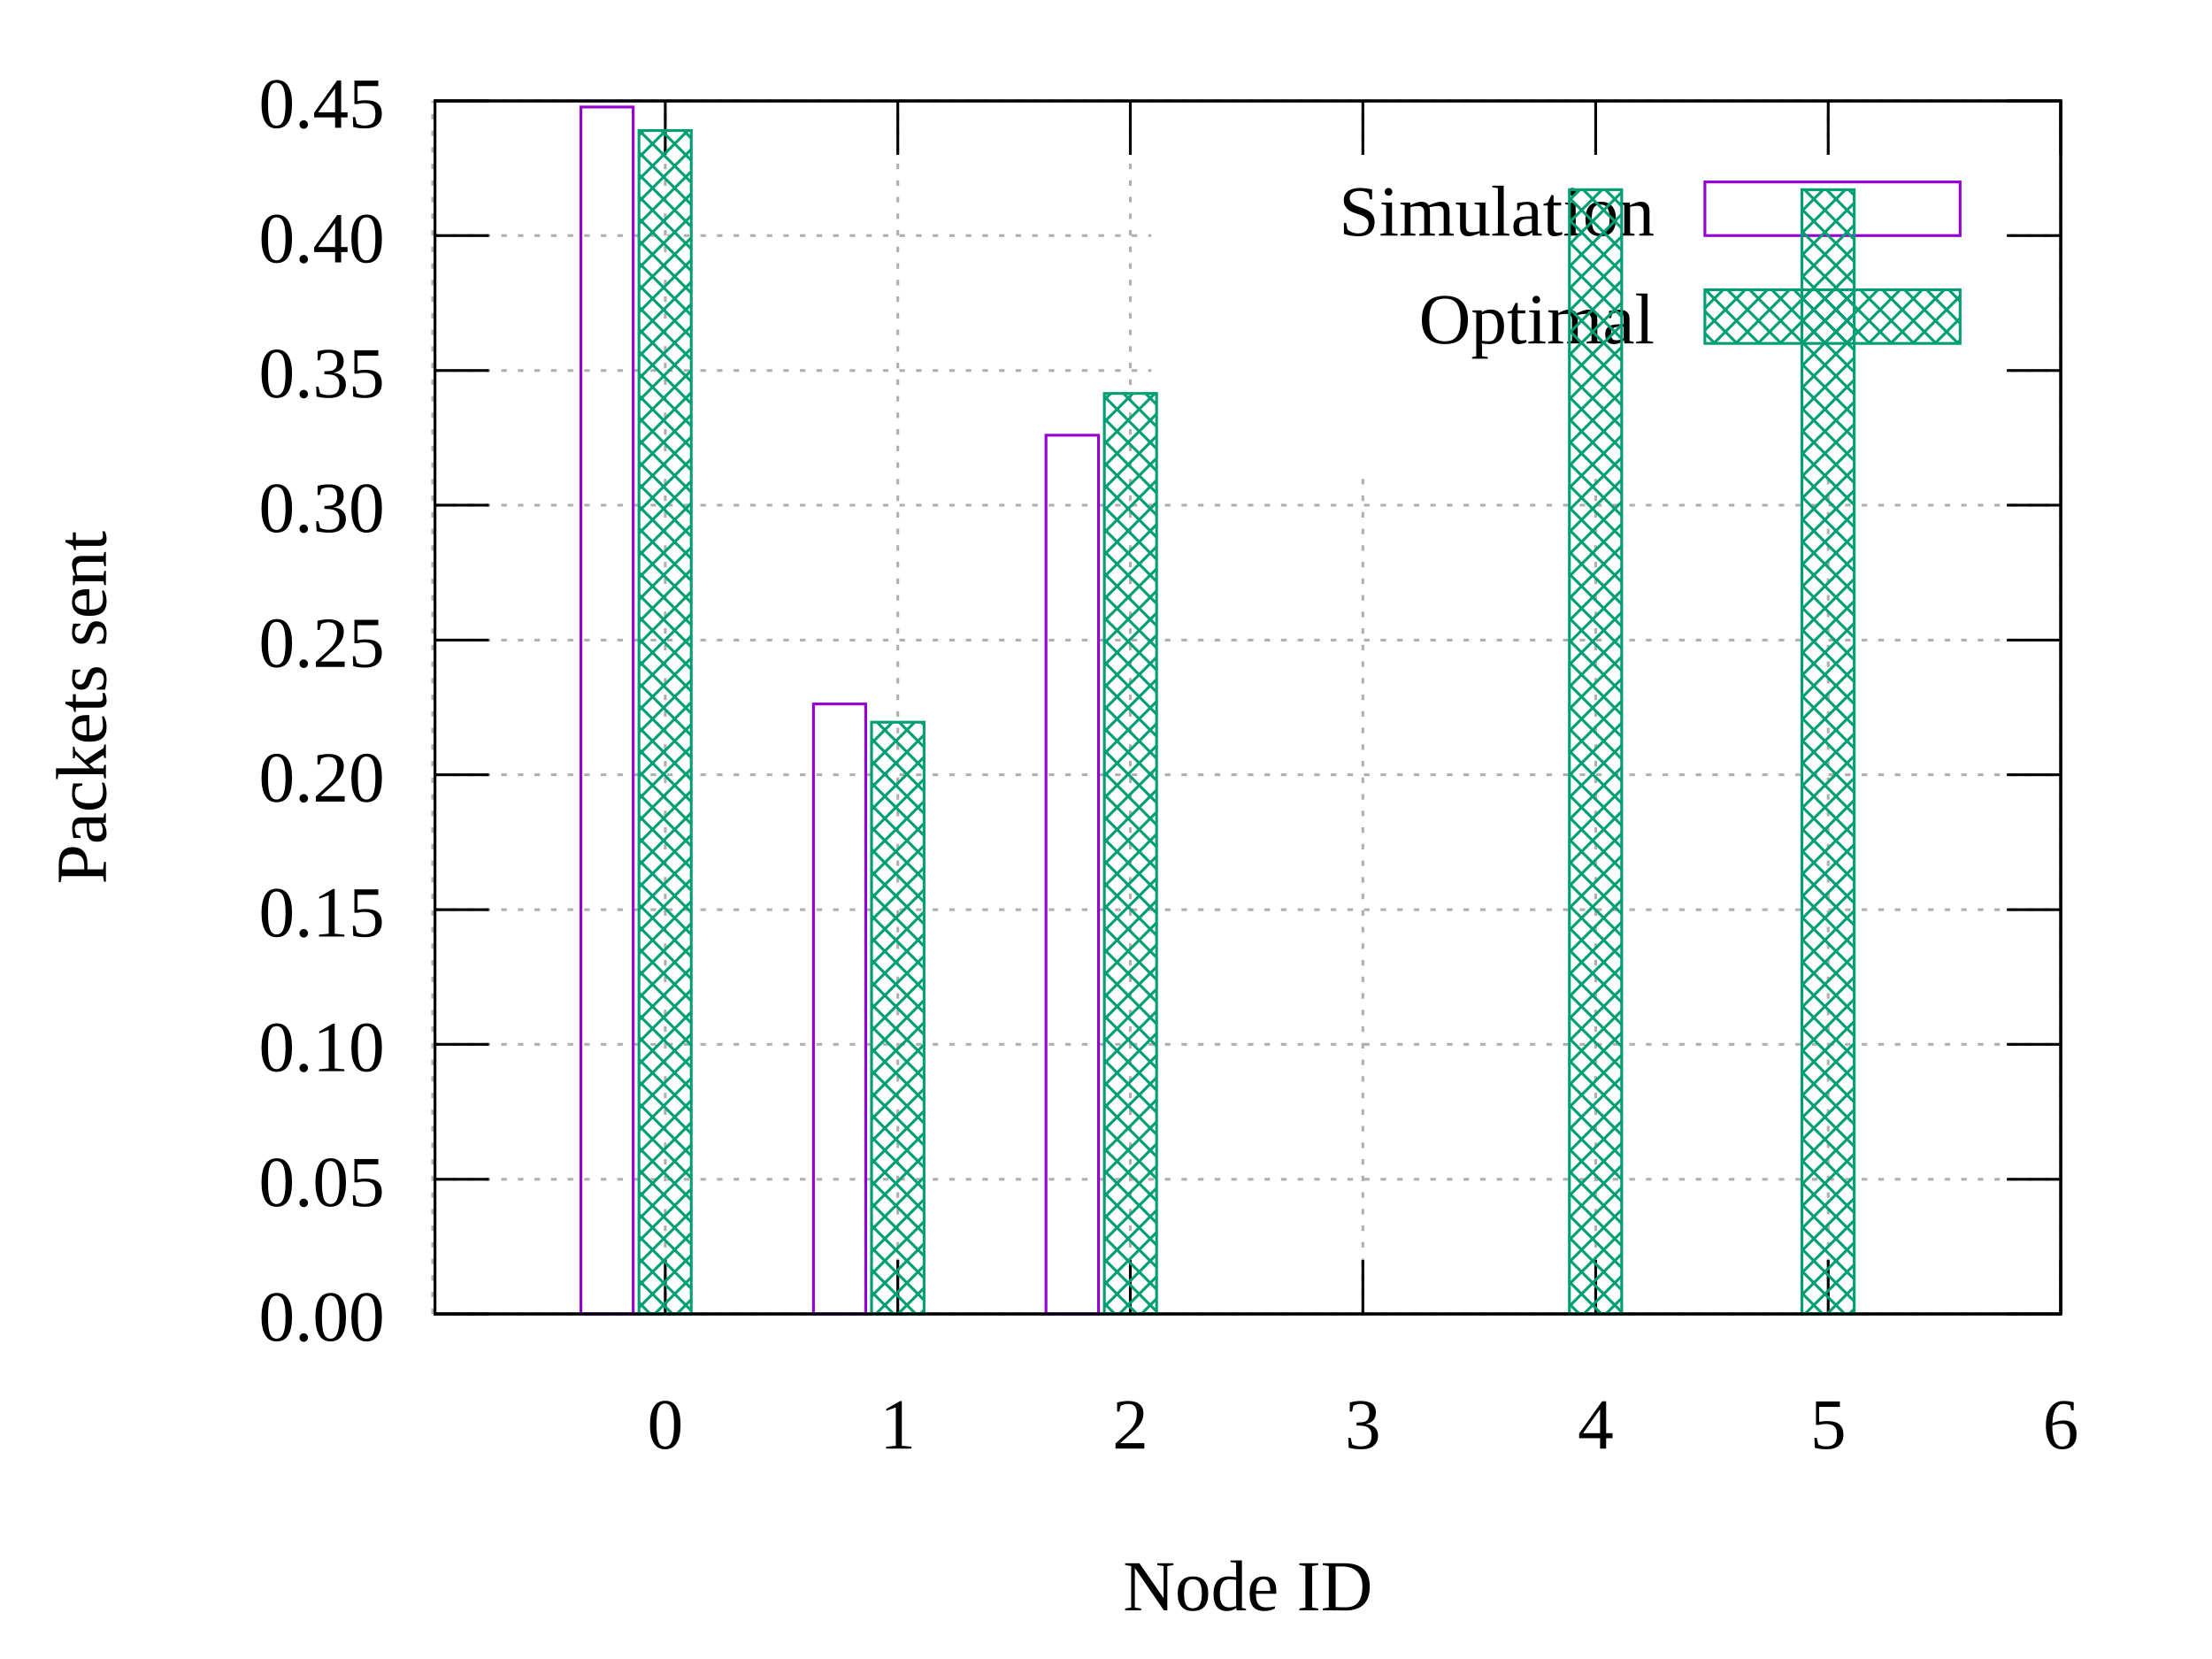
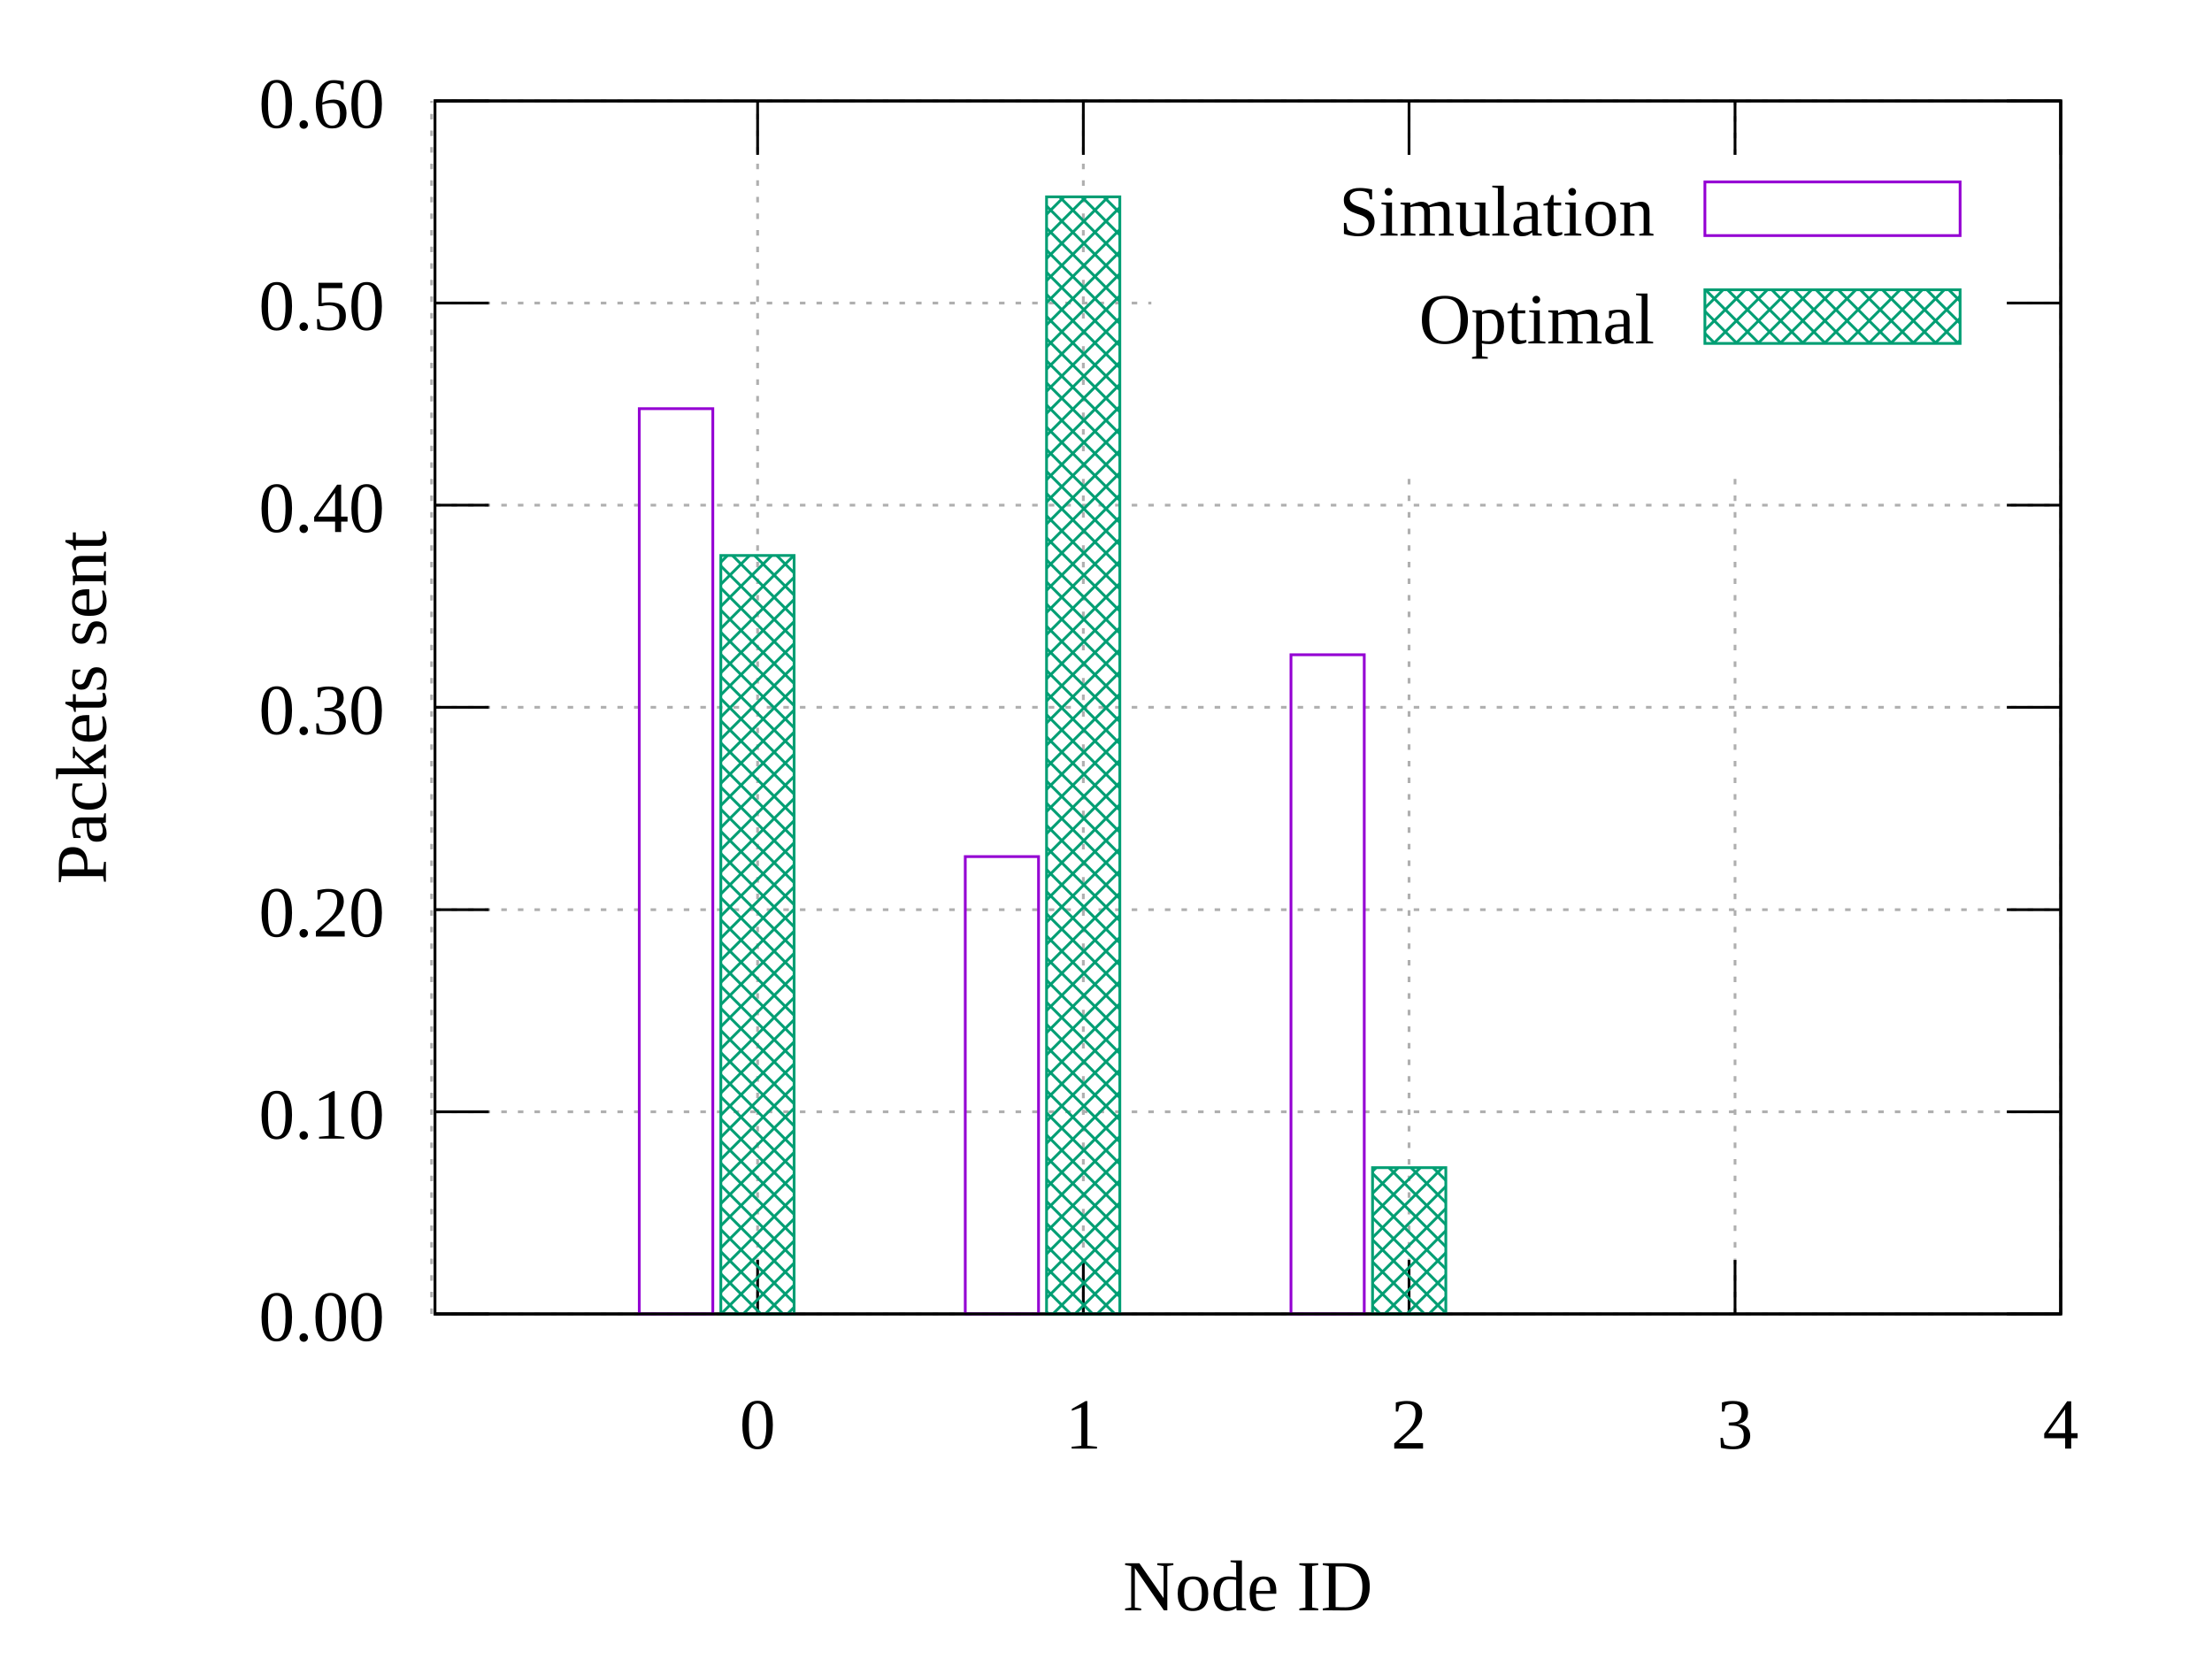
<svg xmlns="http://www.w3.org/2000/svg" xmlns:xlink="http://www.w3.org/1999/xlink" width="800" height="600" viewBox="0 0 800 600">
  <g id="gnuplot_canvas">
    <rect x="0" y="0" width="800" height="600" fill="none" />
    <defs>
      <circle id="gpDot" r="0.5" stroke-width="0.5" />
      <path id="gpPt0" stroke-width="0.103" stroke="currentColor" d="M-1,0 h2 M0,-1 v2" />
      <path id="gpPt1" stroke-width="0.103" stroke="currentColor" d="M-1,-1 L1,1 M1,-1 L-1,1" />
      <path id="gpPt2" stroke-width="0.103" stroke="currentColor" d="M-1,0 L1,0 M0,-1 L0,1 M-1,-1 L1,1 M-1,1 L1,-1" />
      <rect id="gpPt3" stroke-width="0.103" stroke="currentColor" x="-1" y="-1" width="2" height="2" />
      <rect id="gpPt4" stroke-width="0.103" stroke="currentColor" fill="currentColor" x="-1" y="-1" width="2" height="2" />
      <circle id="gpPt5" stroke-width="0.103" stroke="currentColor" cx="0" cy="0" r="1" />
      <use xlink:href="#gpPt5" id="gpPt6" fill="currentColor" stroke="none" />
      <path id="gpPt7" stroke-width="0.103" stroke="currentColor" d="M0,-1.33 L-1.33,0.67 L1.33,0.67 z" />
      <use xlink:href="#gpPt7" id="gpPt8" fill="currentColor" stroke="none" />
      <use xlink:href="#gpPt7" id="gpPt9" stroke="currentColor" transform="rotate(180)" />
      <use xlink:href="#gpPt9" id="gpPt10" fill="currentColor" stroke="none" />
      <use xlink:href="#gpPt3" id="gpPt11" stroke="currentColor" transform="rotate(45)" />
      <use xlink:href="#gpPt11" id="gpPt12" fill="currentColor" stroke="none" />
      <path id="gpPt13" stroke-width="0.103" stroke="currentColor" d="M0,1.330 L1.265,0.411 L0.782,-1.067 L-0.782,-1.076 L-1.265,0.411 z" />
      <use xlink:href="#gpPt13" id="gpPt14" fill="currentColor" stroke="none" />
      <filter id="textbox" filterUnits="objectBoundingBox" x="0" y="0" height="1" width="1">
        <feFlood flood-color="white" flood-opacity="1" result="bgnd" />
        <feComposite in="SourceGraphic" in2="bgnd" operator="atop" />
      </filter>
      <filter id="greybox" filterUnits="objectBoundingBox" x="0" y="0" height="1" width="1">
        <feFlood flood-color="lightgrey" flood-opacity="1" result="grey" />
        <feComposite in="SourceGraphic" in2="grey" operator="atop" />
      </filter>
    </defs>
    <g fill="none" color="white" stroke="currentColor" stroke-width="1.00" stroke-linecap="butt" stroke-linejoin="miter">
</g>
    <g fill="none" color="black" stroke="currentColor" stroke-width="1.00" stroke-linecap="butt" stroke-linejoin="miter">
</g>
    <g fill="none" color="gray" stroke="currentColor" stroke-width="1.00" stroke-linecap="butt" stroke-linejoin="miter">
      <path stroke="rgb(175, 175, 175)" stroke-dasharray="2,4" class="gridline" d="M157.3,475.2 L745.3,475.2  " />
    </g>
    <g fill="none" color="black" stroke="currentColor" stroke-width="1.00" stroke-linecap="butt" stroke-linejoin="miter">
      <path stroke="black" d="M157.3,475.2 L176.8,475.2 M745.3,475.2 L725.8,475.2  " />
      <g transform="translate(139.1,484.9)" stroke="none" fill="black" font-family="Times New Roman" font-size="26.00" text-anchor="end">
        <text>
          <tspan font-family="Times New Roman">0.00</tspan>
        </text>
      </g>
    </g>
    <g fill="none" color="black" stroke="currentColor" stroke-width="1.00" stroke-linecap="butt" stroke-linejoin="miter">
</g>
    <g fill="none" color="gray" stroke="currentColor" stroke-width="1.00" stroke-linecap="butt" stroke-linejoin="miter">
-       <path stroke="rgb(175, 175, 175)" stroke-dasharray="2,4" class="gridline" d="M157.3,426.5 L745.3,426.5  " />
-     </g>
-     <g fill="none" color="black" stroke="currentColor" stroke-width="1.00" stroke-linecap="butt" stroke-linejoin="miter">
-       <path stroke="black" d="M157.3,426.5 L176.8,426.5 M745.3,426.5 L725.8,426.5  " />
-       <g transform="translate(139.1,436.2)" stroke="none" fill="black" font-family="Times New Roman" font-size="26.00" text-anchor="end">
-         <text>
-           <tspan font-family="Times New Roman">0.05</tspan>
-         </text>
-       </g>
-     </g>
-     <g fill="none" color="black" stroke="currentColor" stroke-width="1.00" stroke-linecap="butt" stroke-linejoin="miter">
- </g>
-     <g fill="none" color="gray" stroke="currentColor" stroke-width="1.00" stroke-linecap="butt" stroke-linejoin="miter">
-       <path stroke="rgb(175, 175, 175)" stroke-dasharray="2,4" class="gridline" d="M157.3,377.7 L745.3,377.7  " />
-     </g>
-     <g fill="none" color="black" stroke="currentColor" stroke-width="1.00" stroke-linecap="butt" stroke-linejoin="miter">
-       <path stroke="black" d="M157.3,377.7 L176.8,377.7 M745.3,377.7 L725.8,377.7  " />
-       <g transform="translate(139.1,387.4)" stroke="none" fill="black" font-family="Times New Roman" font-size="26.00" text-anchor="end">
+       <path stroke="rgb(175, 175, 175)" stroke-dasharray="2,4" class="gridline" d="M157.3,402.1 L745.3,402.1  " />
+     </g>
+     <g fill="none" color="black" stroke="currentColor" stroke-width="1.00" stroke-linecap="butt" stroke-linejoin="miter">
+       <path stroke="black" d="M157.3,402.1 L176.8,402.1 M745.3,402.1 L725.8,402.1  " />
+       <g transform="translate(139.1,411.8)" stroke="none" fill="black" font-family="Times New Roman" font-size="26.00" text-anchor="end">
        <text>
          <tspan font-family="Times New Roman">0.10</tspan>
        </text>
      </g>
    </g>
    <g fill="none" color="black" stroke="currentColor" stroke-width="1.00" stroke-linecap="butt" stroke-linejoin="miter">
</g>
    <g fill="none" color="gray" stroke="currentColor" stroke-width="1.00" stroke-linecap="butt" stroke-linejoin="miter">
      <path stroke="rgb(175, 175, 175)" stroke-dasharray="2,4" class="gridline" d="M157.3,329.0 L745.3,329.0  " />
    </g>
    <g fill="none" color="black" stroke="currentColor" stroke-width="1.00" stroke-linecap="butt" stroke-linejoin="miter">
      <path stroke="black" d="M157.3,329.0 L176.8,329.0 M745.3,329.0 L725.8,329.0  " />
      <g transform="translate(139.1,338.7)" stroke="none" fill="black" font-family="Times New Roman" font-size="26.00" text-anchor="end">
        <text>
-           <tspan font-family="Times New Roman">0.15</tspan>
-         </text>
-       </g>
-     </g>
-     <g fill="none" color="black" stroke="currentColor" stroke-width="1.00" stroke-linecap="butt" stroke-linejoin="miter">
- </g>
-     <g fill="none" color="gray" stroke="currentColor" stroke-width="1.00" stroke-linecap="butt" stroke-linejoin="miter">
-       <path stroke="rgb(175, 175, 175)" stroke-dasharray="2,4" class="gridline" d="M157.3,280.2 L745.3,280.2  " />
-     </g>
-     <g fill="none" color="black" stroke="currentColor" stroke-width="1.00" stroke-linecap="butt" stroke-linejoin="miter">
-       <path stroke="black" d="M157.3,280.2 L176.8,280.2 M745.3,280.2 L725.8,280.2  " />
-       <g transform="translate(139.1,289.9)" stroke="none" fill="black" font-family="Times New Roman" font-size="26.00" text-anchor="end">
-         <text>
          <tspan font-family="Times New Roman">0.20</tspan>
        </text>
      </g>
    </g>
    <g fill="none" color="black" stroke="currentColor" stroke-width="1.00" stroke-linecap="butt" stroke-linejoin="miter">
</g>
    <g fill="none" color="gray" stroke="currentColor" stroke-width="1.00" stroke-linecap="butt" stroke-linejoin="miter">
-       <path stroke="rgb(175, 175, 175)" stroke-dasharray="2,4" class="gridline" d="M157.3,231.5 L745.3,231.5  " />
-     </g>
-     <g fill="none" color="black" stroke="currentColor" stroke-width="1.00" stroke-linecap="butt" stroke-linejoin="miter">
-       <path stroke="black" d="M157.3,231.5 L176.8,231.5 M745.3,231.5 L725.8,231.5  " />
-       <g transform="translate(139.1,241.2)" stroke="none" fill="black" font-family="Times New Roman" font-size="26.00" text-anchor="end">
-         <text>
-           <tspan font-family="Times New Roman">0.25</tspan>
+       <path stroke="rgb(175, 175, 175)" stroke-dasharray="2,4" class="gridline" d="M157.3,255.8 L745.3,255.8  " />
+     </g>
+     <g fill="none" color="black" stroke="currentColor" stroke-width="1.00" stroke-linecap="butt" stroke-linejoin="miter">
+       <path stroke="black" d="M157.3,255.8 L176.8,255.8 M745.3,255.8 L725.8,255.8  " />
+       <g transform="translate(139.1,265.5)" stroke="none" fill="black" font-family="Times New Roman" font-size="26.00" text-anchor="end">
+         <text>
+           <tspan font-family="Times New Roman">0.30</tspan>
        </text>
      </g>
    </g>
    <g fill="none" color="black" stroke="currentColor" stroke-width="1.00" stroke-linecap="butt" stroke-linejoin="miter">
</g>
    <g fill="none" color="gray" stroke="currentColor" stroke-width="1.00" stroke-linecap="butt" stroke-linejoin="miter">
      <path stroke="rgb(175, 175, 175)" stroke-dasharray="2,4" class="gridline" d="M157.3,182.7 L745.3,182.7  " />
    </g>
    <g fill="none" color="black" stroke="currentColor" stroke-width="1.00" stroke-linecap="butt" stroke-linejoin="miter">
      <path stroke="black" d="M157.3,182.7 L176.8,182.7 M745.3,182.7 L725.8,182.7  " />
      <g transform="translate(139.1,192.4)" stroke="none" fill="black" font-family="Times New Roman" font-size="26.00" text-anchor="end">
        <text>
-           <tspan font-family="Times New Roman">0.30</tspan>
-         </text>
-       </g>
-     </g>
-     <g fill="none" color="black" stroke="currentColor" stroke-width="1.00" stroke-linecap="butt" stroke-linejoin="miter">
- </g>
-     <g fill="none" color="gray" stroke="currentColor" stroke-width="1.00" stroke-linecap="butt" stroke-linejoin="miter">
-       <path stroke="rgb(175, 175, 175)" stroke-dasharray="2,4" class="gridline" d="M157.3,134.0 L416.4,134.0 M727.1,134.0 L745.3,134.0  " />
-     </g>
-     <g fill="none" color="black" stroke="currentColor" stroke-width="1.00" stroke-linecap="butt" stroke-linejoin="miter">
-       <path stroke="black" d="M157.3,134.0 L176.8,134.0 M745.3,134.0 L725.8,134.0  " />
-       <g transform="translate(139.1,143.7)" stroke="none" fill="black" font-family="Times New Roman" font-size="26.00" text-anchor="end">
-         <text>
-           <tspan font-family="Times New Roman">0.35</tspan>
-         </text>
-       </g>
-     </g>
-     <g fill="none" color="black" stroke="currentColor" stroke-width="1.00" stroke-linecap="butt" stroke-linejoin="miter">
- </g>
-     <g fill="none" color="gray" stroke="currentColor" stroke-width="1.00" stroke-linecap="butt" stroke-linejoin="miter">
-       <path stroke="rgb(175, 175, 175)" stroke-dasharray="2,4" class="gridline" d="M157.3,85.2 L416.4,85.2 M727.1,85.2 L745.3,85.2  " />
-     </g>
-     <g fill="none" color="black" stroke="currentColor" stroke-width="1.00" stroke-linecap="butt" stroke-linejoin="miter">
-       <path stroke="black" d="M157.3,85.2 L176.8,85.2 M745.3,85.2 L725.8,85.2  " />
-       <g transform="translate(139.1,94.9)" stroke="none" fill="black" font-family="Times New Roman" font-size="26.00" text-anchor="end">
-         <text>
          <tspan font-family="Times New Roman">0.40</tspan>
+         </text>
+       </g>
+     </g>
+     <g fill="none" color="black" stroke="currentColor" stroke-width="1.00" stroke-linecap="butt" stroke-linejoin="miter">
+ </g>
+     <g fill="none" color="gray" stroke="currentColor" stroke-width="1.00" stroke-linecap="butt" stroke-linejoin="miter">
+       <path stroke="rgb(175, 175, 175)" stroke-dasharray="2,4" class="gridline" d="M157.3,109.6 L416.4,109.6 M727.1,109.6 L745.3,109.6  " />
+     </g>
+     <g fill="none" color="black" stroke="currentColor" stroke-width="1.00" stroke-linecap="butt" stroke-linejoin="miter">
+       <path stroke="black" d="M157.3,109.6 L176.8,109.6 M745.3,109.6 L725.8,109.6  " />
+       <g transform="translate(139.1,119.3)" stroke="none" fill="black" font-family="Times New Roman" font-size="26.00" text-anchor="end">
+         <text>
+           <tspan font-family="Times New Roman">0.50</tspan>
        </text>
      </g>
    </g>
    <g fill="none" color="black" stroke="currentColor" stroke-width="1.00" stroke-linecap="butt" stroke-linejoin="miter">
</g>
    <g fill="none" color="gray" stroke="currentColor" stroke-width="1.00" stroke-linecap="butt" stroke-linejoin="miter">
      <path stroke="rgb(175, 175, 175)" stroke-dasharray="2,4" class="gridline" d="M157.3,36.5 L745.3,36.5  " />
    </g>
    <g fill="none" color="black" stroke="currentColor" stroke-width="1.00" stroke-linecap="butt" stroke-linejoin="miter">
      <path stroke="black" d="M157.3,36.5 L176.8,36.5 M745.3,36.5 L725.8,36.5  " />
      <g transform="translate(139.1,46.2)" stroke="none" fill="black" font-family="Times New Roman" font-size="26.00" text-anchor="end">
        <text>
-           <tspan font-family="Times New Roman">0.45</tspan>
-         </text>
-       </g>
-     </g>
-     <g fill="none" color="black" stroke="currentColor" stroke-width="1.00" stroke-linecap="butt" stroke-linejoin="miter">
- </g>
-     <g fill="none" color="gray" stroke="currentColor" stroke-width="1.00" stroke-linecap="butt" stroke-linejoin="miter">
-       <path stroke="rgb(175, 175, 175)" stroke-dasharray="2,4" class="gridline" d="M156.5,475.2 L156.5,36.5  " />
-     </g>
-     <g fill="none" color="black" stroke="currentColor" stroke-width="1.00" stroke-linecap="butt" stroke-linejoin="miter">
- </g>
-     <g fill="none" color="gray" stroke="currentColor" stroke-width="1.00" stroke-linecap="butt" stroke-linejoin="miter">
-       <path stroke="rgb(175, 175, 175)" stroke-dasharray="2,4" class="gridline" d="M240.6,475.2 L240.6,36.5  " />
-     </g>
-     <g fill="none" color="black" stroke="currentColor" stroke-width="1.00" stroke-linecap="butt" stroke-linejoin="miter">
-       <path stroke="black" d="M240.6,475.2 L240.6,455.7 M240.6,36.5 L240.6,56.0  " />
-       <g transform="translate(240.6,523.9)" stroke="none" fill="black" font-family="Times New Roman" font-size="26.00" text-anchor="middle">
+           <tspan font-family="Times New Roman">0.60</tspan>
+         </text>
+       </g>
+     </g>
+     <g fill="none" color="black" stroke="currentColor" stroke-width="1.00" stroke-linecap="butt" stroke-linejoin="miter">
+ </g>
+     <g fill="none" color="gray" stroke="currentColor" stroke-width="1.00" stroke-linecap="butt" stroke-linejoin="miter">
+       <path stroke="rgb(175, 175, 175)" stroke-dasharray="2,4" class="gridline" d="M156.1,475.2 L156.1,36.5  " />
+     </g>
+     <g fill="none" color="black" stroke="currentColor" stroke-width="1.00" stroke-linecap="butt" stroke-linejoin="miter">
+ </g>
+     <g fill="none" color="gray" stroke="currentColor" stroke-width="1.00" stroke-linecap="butt" stroke-linejoin="miter">
+       <path stroke="rgb(175, 175, 175)" stroke-dasharray="2,4" class="gridline" d="M274.0,475.2 L274.0,36.5  " />
+     </g>
+     <g fill="none" color="black" stroke="currentColor" stroke-width="1.00" stroke-linecap="butt" stroke-linejoin="miter">
+       <path stroke="black" d="M274.0,475.2 L274.0,455.7 M274.0,36.5 L274.0,56.0  " />
+       <g transform="translate(274.0,523.9)" stroke="none" fill="black" font-family="Times New Roman" font-size="26.00" text-anchor="middle">
        <text>
          <tspan font-family="Times New Roman"> 0</tspan>
        </text>
      </g>
    </g>
    <g fill="none" color="black" stroke="currentColor" stroke-width="1.00" stroke-linecap="butt" stroke-linejoin="miter">
</g>
    <g fill="none" color="gray" stroke="currentColor" stroke-width="1.00" stroke-linecap="butt" stroke-linejoin="miter">
-       <path stroke="rgb(175, 175, 175)" stroke-dasharray="2,4" class="gridline" d="M324.7,475.2 L324.7,36.5  " />
-     </g>
-     <g fill="none" color="black" stroke="currentColor" stroke-width="1.00" stroke-linecap="butt" stroke-linejoin="miter">
-       <path stroke="black" d="M324.7,475.2 L324.7,455.7 M324.7,36.5 L324.7,56.0  " />
-       <g transform="translate(324.7,523.9)" stroke="none" fill="black" font-family="Times New Roman" font-size="26.00" text-anchor="middle">
+       <path stroke="rgb(175, 175, 175)" stroke-dasharray="2,4" class="gridline" d="M391.8,475.2 L391.8,36.5  " />
+     </g>
+     <g fill="none" color="black" stroke="currentColor" stroke-width="1.00" stroke-linecap="butt" stroke-linejoin="miter">
+       <path stroke="black" d="M391.8,475.2 L391.8,455.7 M391.8,36.5 L391.8,56.0  " />
+       <g transform="translate(391.8,523.9)" stroke="none" fill="black" font-family="Times New Roman" font-size="26.00" text-anchor="middle">
        <text>
          <tspan font-family="Times New Roman"> 1</tspan>
        </text>
      </g>
    </g>
    <g fill="none" color="black" stroke="currentColor" stroke-width="1.00" stroke-linecap="butt" stroke-linejoin="miter">
</g>
    <g fill="none" color="gray" stroke="currentColor" stroke-width="1.00" stroke-linecap="butt" stroke-linejoin="miter">
-       <path stroke="rgb(175, 175, 175)" stroke-dasharray="2,4" class="gridline" d="M408.8,475.2 L408.8,36.5  " />
-     </g>
-     <g fill="none" color="black" stroke="currentColor" stroke-width="1.00" stroke-linecap="butt" stroke-linejoin="miter">
-       <path stroke="black" d="M408.8,475.2 L408.8,455.7 M408.8,36.5 L408.8,56.0  " />
-       <g transform="translate(408.8,523.9)" stroke="none" fill="black" font-family="Times New Roman" font-size="26.00" text-anchor="middle">
+       <path stroke="rgb(175, 175, 175)" stroke-dasharray="2,4" class="gridline" d="M509.6,475.2 L509.6,173.0 M509.6,56.0 L509.6,36.5  " />
+     </g>
+     <g fill="none" color="black" stroke="currentColor" stroke-width="1.00" stroke-linecap="butt" stroke-linejoin="miter">
+       <path stroke="black" d="M509.6,475.2 L509.6,455.7 M509.6,36.5 L509.6,56.0  " />
+       <g transform="translate(509.6,523.9)" stroke="none" fill="black" font-family="Times New Roman" font-size="26.00" text-anchor="middle">
        <text>
          <tspan font-family="Times New Roman"> 2</tspan>
        </text>
      </g>
    </g>
    <g fill="none" color="black" stroke="currentColor" stroke-width="1.00" stroke-linecap="butt" stroke-linejoin="miter">
</g>
    <g fill="none" color="gray" stroke="currentColor" stroke-width="1.00" stroke-linecap="butt" stroke-linejoin="miter">
-       <path stroke="rgb(175, 175, 175)" stroke-dasharray="2,4" class="gridline" d="M492.9,475.2 L492.9,173.0 M492.9,56.0 L492.9,36.5  " />
-     </g>
-     <g fill="none" color="black" stroke="currentColor" stroke-width="1.00" stroke-linecap="butt" stroke-linejoin="miter">
-       <path stroke="black" d="M492.9,475.2 L492.9,455.7 M492.9,36.5 L492.9,56.0  " />
-       <g transform="translate(492.9,523.9)" stroke="none" fill="black" font-family="Times New Roman" font-size="26.00" text-anchor="middle">
+       <path stroke="rgb(175, 175, 175)" stroke-dasharray="2,4" class="gridline" d="M627.5,475.2 L627.5,173.0 M627.5,56.0 L627.5,36.5  " />
+     </g>
+     <g fill="none" color="black" stroke="currentColor" stroke-width="1.00" stroke-linecap="butt" stroke-linejoin="miter">
+       <path stroke="black" d="M627.5,475.2 L627.5,455.7 M627.5,36.5 L627.5,56.0  " />
+       <g transform="translate(627.5,523.9)" stroke="none" fill="black" font-family="Times New Roman" font-size="26.00" text-anchor="middle">
        <text>
          <tspan font-family="Times New Roman"> 3</tspan>
-         </text>
-       </g>
-     </g>
-     <g fill="none" color="black" stroke="currentColor" stroke-width="1.00" stroke-linecap="butt" stroke-linejoin="miter">
- </g>
-     <g fill="none" color="gray" stroke="currentColor" stroke-width="1.00" stroke-linecap="butt" stroke-linejoin="miter">
-       <path stroke="rgb(175, 175, 175)" stroke-dasharray="2,4" class="gridline" d="M577.1,475.2 L577.1,173.0 M577.1,56.0 L577.1,36.5  " />
-     </g>
-     <g fill="none" color="black" stroke="currentColor" stroke-width="1.00" stroke-linecap="butt" stroke-linejoin="miter">
-       <path stroke="black" d="M577.1,475.2 L577.1,455.7 M577.1,36.5 L577.1,56.0  " />
-       <g transform="translate(577.1,523.9)" stroke="none" fill="black" font-family="Times New Roman" font-size="26.00" text-anchor="middle">
-         <text>
-           <tspan font-family="Times New Roman"> 4</tspan>
-         </text>
-       </g>
-     </g>
-     <g fill="none" color="black" stroke="currentColor" stroke-width="1.00" stroke-linecap="butt" stroke-linejoin="miter">
- </g>
-     <g fill="none" color="gray" stroke="currentColor" stroke-width="1.00" stroke-linecap="butt" stroke-linejoin="miter">
-       <path stroke="rgb(175, 175, 175)" stroke-dasharray="2,4" class="gridline" d="M661.2,475.2 L661.2,173.0 M661.2,56.0 L661.2,36.5  " />
-     </g>
-     <g fill="none" color="black" stroke="currentColor" stroke-width="1.00" stroke-linecap="butt" stroke-linejoin="miter">
-       <path stroke="black" d="M661.2,475.2 L661.2,455.7 M661.2,36.5 L661.2,56.0  " />
-       <g transform="translate(661.2,523.9)" stroke="none" fill="black" font-family="Times New Roman" font-size="26.00" text-anchor="middle">
-         <text>
-           <tspan font-family="Times New Roman"> 5</tspan>
        </text>
      </g>
    </g>
    <g fill="none" color="black" stroke="currentColor" stroke-width="1.00" stroke-linecap="butt" stroke-linejoin="miter">
</g>
    <g fill="none" color="gray" stroke="currentColor" stroke-width="1.00" stroke-linecap="butt" stroke-linejoin="miter">
      <path stroke="rgb(175, 175, 175)" stroke-dasharray="2,4" class="gridline" d="M745.3,475.2 L745.3,36.5  " />
    </g>
    <g fill="none" color="black" stroke="currentColor" stroke-width="1.00" stroke-linecap="butt" stroke-linejoin="miter">
      <path stroke="black" d="M745.3,475.2 L745.3,455.7 M745.3,36.5 L745.3,56.0  " />
      <g transform="translate(745.3,523.9)" stroke="none" fill="black" font-family="Times New Roman" font-size="26.00" text-anchor="middle">
        <text>
-           <tspan font-family="Times New Roman"> 6</tspan>
+           <tspan font-family="Times New Roman"> 4</tspan>
        </text>
      </g>
    </g>
    <g fill="none" color="black" stroke="currentColor" stroke-width="1.00" stroke-linecap="butt" stroke-linejoin="miter">
</g>
    <g fill="none" color="black" stroke="currentColor" stroke-width="1.00" stroke-linecap="butt" stroke-linejoin="miter">
      <path stroke="black" d="M157.3,36.5 L157.3,475.2 L745.3,475.2 L745.3,36.5 L157.3,36.5 Z  " />
    </g>
    <g fill="none" color="black" stroke="currentColor" stroke-width="1.00" stroke-linecap="butt" stroke-linejoin="miter">
      <g transform="translate(38.3,255.9) rotate(270)" stroke="none" fill="black" font-family="Times New Roman" font-size="26.00" text-anchor="middle">
        <text>
          <tspan font-family="Times New Roman">Packets sent</tspan>
        </text>
      </g>
    </g>
    <g fill="none" color="black" stroke="currentColor" stroke-width="1.00" stroke-linecap="butt" stroke-linejoin="miter">
      <g transform="translate(451.3,582.4)" stroke="none" fill="black" font-family="Times New Roman" font-size="26.00" text-anchor="middle">
        <text>
          <tspan font-family="Times New Roman">Node ID</tspan>
        </text>
      </g>
    </g>
    <g fill="none" color="black" stroke="currentColor" stroke-width="1.00" stroke-linecap="butt" stroke-linejoin="miter">
</g>
    <g id="gnuplot_plot_1">
      <g fill="none" color="black" stroke="currentColor" stroke-width="1.00" stroke-linecap="butt" stroke-linejoin="miter">
        <g transform="translate(598.4,85.2)" stroke="none" fill="black" font-family="Times New Roman" font-size="26.00" text-anchor="end">
          <text>
            <tspan font-family="Times New Roman">Simulation</tspan>
          </text>
        </g>
      </g>
      <g fill="none" color="black" stroke="currentColor" stroke-width="1.00" stroke-linecap="butt" stroke-linejoin="miter">
        <defs>
          <pattern id="gpPat1" patternUnits="userSpaceOnUse" x="0" y="0" width="8" height="8">
		</pattern>
        </defs>
        <g stroke="none" shape-rendering="crispEdges">
          <polygon fill="url(#gpPat1)" points="616.6,85.2 708.9,85.2 708.9,65.7 616.6,65.7 " />
        </g>
        <path stroke="rgb(148,   0, 211)" d="M616.6,85.2 L708.9,85.2 L708.9,65.8 L616.6,65.8 L616.6,85.2 Z  " />
      </g>
      <g fill="none" color="black" stroke="currentColor" stroke-width="1.00" stroke-linecap="butt" stroke-linejoin="miter">
        <defs>
          <pattern id="gpPat2" patternUnits="userSpaceOnUse" x="0" y="0" width="8" height="8">
		</pattern>
        </defs>
        <g stroke="none" shape-rendering="crispEdges">
-           <polygon fill="url(#gpPat2)" points="210.1,475.2 229.1,475.2 229.1,38.6 210.1,38.6 " />
-         </g>
-         <path stroke="rgb(148,   0, 211)" d="M210.1,475.2 L210.1,38.7 L229.0,38.7 L229.0,475.2 L210.1,475.2 Z  " />
-         <g stroke="none" shape-rendering="crispEdges">
-           <polygon fill="url(#gpPat2)" points="294.2,475.2 313.2,475.2 313.2,254.5 294.2,254.5 " />
-         </g>
-         <path stroke="rgb(148,   0, 211)" d="M294.2,475.2 L294.2,254.6 L313.1,254.6 L313.1,475.2 L294.2,475.2 Z  " />
-         <g stroke="none" shape-rendering="crispEdges">
-           <polygon fill="url(#gpPat2)" points="378.3,475.2 397.4,475.2 397.4,157.3 378.3,157.3 " />
-         </g>
-         <path stroke="rgb(148,   0, 211)" d="M378.3,475.2 L378.3,157.4 L397.3,157.4 L397.3,475.2 L378.3,475.2 Z  " />
+           <polygon fill="url(#gpPat2)" points="231.2,475.2 257.9,475.2 257.9,147.7 231.2,147.7 " />
+         </g>
+         <path stroke="rgb(148,   0, 211)" d="M231.2,475.2 L231.2,147.8 L257.8,147.8 L257.8,475.2 L231.2,475.2 Z  " />
+         <g stroke="none" shape-rendering="crispEdges">
+           <polygon fill="url(#gpPat2)" points="349.1,475.2 375.7,475.2 375.7,309.7 349.1,309.7 " />
+         </g>
+         <path stroke="rgb(148,   0, 211)" d="M349.1,475.2 L349.1,309.8 L375.6,309.8 L375.6,475.2 L349.1,475.2 Z  " />
+         <g stroke="none" shape-rendering="crispEdges">
+           <polygon fill="url(#gpPat2)" points="466.9,475.2 493.5,475.2 493.5,236.7 466.9,236.7 " />
+         </g>
+         <path stroke="rgb(148,   0, 211)" d="M466.9,475.2 L466.9,236.8 L493.4,236.8 L493.4,475.2 L466.9,475.2 Z  " />
      </g>
    </g>
    <g id="gnuplot_plot_2">
      <g fill="none" color="black" stroke="currentColor" stroke-width="1.00" stroke-linecap="butt" stroke-linejoin="miter">
        <g transform="translate(598.4,124.2)" stroke="none" fill="black" font-family="Times New Roman" font-size="26.00" text-anchor="end">
          <text>
            <tspan font-family="Times New Roman">Optimal</tspan>
          </text>
        </g>
      </g>
      <g fill="none" color="black" stroke="currentColor" stroke-width="1.00" stroke-linecap="butt" stroke-linejoin="miter">
        <defs>
          <pattern id="gpPat3" patternUnits="userSpaceOnUse" x="0" y="0" width="8" height="8">
            <path style="fill:none; stroke:rgb(0,158,115)" d="M0,0 L8,8 M0,8 L8,0" />
          </pattern>
        </defs>
        <g stroke="none" shape-rendering="crispEdges">
          <polygon fill="url(#gpPat3)" points="616.6,124.2 708.9,124.2 708.9,104.7 616.6,104.7 " />
        </g>
        <path stroke="rgb(  0, 158, 115)" d="M616.6,124.2 L708.9,124.2 L708.9,104.8 L616.6,104.8 L616.6,124.2 Z  " />
      </g>
      <g fill="none" color="black" stroke="currentColor" stroke-width="1.00" stroke-linecap="butt" stroke-linejoin="miter">
        <defs>
          <pattern id="gpPat4" patternUnits="userSpaceOnUse" x="0" y="0" width="8" height="8">
            <path style="fill:none; stroke:rgb(0,158,115)" d="M0,0 L8,8 M0,8 L8,0" />
          </pattern>
        </defs>
        <g stroke="none" shape-rendering="crispEdges">
-           <polygon fill="url(#gpPat4)" points="231.1,475.2 250.1,475.2 250.1,47.1 231.1,47.1 " />
-         </g>
-         <path stroke="rgb(  0, 158, 115)" d="M231.1,475.2 L231.1,47.2 L250.0,47.2 L250.0,475.2 L231.1,475.2 Z  " />
-         <g stroke="none" shape-rendering="crispEdges">
-           <polygon fill="url(#gpPat4)" points="315.2,475.2 334.3,475.2 334.3,261.1 315.2,261.1 " />
-         </g>
-         <path stroke="rgb(  0, 158, 115)" d="M315.2,475.2 L315.2,261.2 L334.2,261.2 L334.2,475.2 L315.2,475.2 Z  " />
-         <g stroke="none" shape-rendering="crispEdges">
-           <polygon fill="url(#gpPat4)" points="399.4,475.2 418.4,475.2 418.4,142.2 399.4,142.2 " />
-         </g>
-         <path stroke="rgb(  0, 158, 115)" d="M399.4,475.2 L399.4,142.3 L418.3,142.3 L418.3,475.2 L399.4,475.2 Z  " />
-         <g stroke="none" shape-rendering="crispEdges">
-           <polygon fill="url(#gpPat4)" points="567.6,475.2 586.6,475.2 586.6,68.5 567.6,68.5 " />
-         </g>
-         <path stroke="rgb(  0, 158, 115)" d="M567.6,475.2 L567.6,68.6 L586.5,68.6 L586.5,475.2 L567.6,475.2 Z  " />
-         <g stroke="none" shape-rendering="crispEdges">
-           <polygon fill="url(#gpPat4)" points="651.7,475.2 670.7,475.2 670.7,68.5 651.7,68.5 " />
-         </g>
-         <path stroke="rgb(  0, 158, 115)" d="M651.7,475.2 L651.7,68.6 L670.6,68.6 L670.6,475.2 L651.7,475.2 Z  " />
+           <polygon fill="url(#gpPat4)" points="260.7,475.2 287.3,475.2 287.3,200.8 260.7,200.8 " />
+         </g>
+         <path stroke="rgb(  0, 158, 115)" d="M260.7,475.2 L260.7,200.9 L287.2,200.9 L287.2,475.2 L260.7,475.2 Z  " />
+         <g stroke="none" shape-rendering="crispEdges">
+           <polygon fill="url(#gpPat4)" points="378.5,475.2 405.1,475.2 405.1,71.1 378.5,71.1 " />
+         </g>
+         <path stroke="rgb(  0, 158, 115)" d="M378.5,475.2 L378.5,71.2 L405.0,71.2 L405.0,475.2 L378.5,475.2 Z  " />
+         <g stroke="none" shape-rendering="crispEdges">
+           <polygon fill="url(#gpPat4)" points="496.4,475.2 523.0,475.2 523.0,422.2 496.4,422.2 " />
+         </g>
+         <path stroke="rgb(  0, 158, 115)" d="M496.4,475.2 L496.4,422.3 L522.9,422.3 L522.9,475.2 L496.4,475.2 Z  " />
      </g>
    </g>
    <g id="gnuplot_plot_3">
      <g fill="none" color="black" stroke="currentColor" stroke-width="1.00" stroke-linecap="butt" stroke-linejoin="miter">
</g>
    </g>
    <g fill="none" color="white" stroke="rgb( 86, 180, 233)" stroke-width="2.00" stroke-linecap="butt" stroke-linejoin="miter">
</g>
    <g fill="none" color="black" stroke="currentColor" stroke-width="2.00" stroke-linecap="butt" stroke-linejoin="miter">
</g>
    <g fill="none" color="black" stroke="black" stroke-width="1.00" stroke-linecap="butt" stroke-linejoin="miter">
</g>
    <g fill="none" color="black" stroke="currentColor" stroke-width="1.00" stroke-linecap="butt" stroke-linejoin="miter">
      <path stroke="black" d="M157.3,36.5 L157.3,475.2 L745.3,475.2 L745.3,36.5 L157.3,36.5 Z  " />
    </g>
    <g fill="none" color="black" stroke="currentColor" stroke-width="1.00" stroke-linecap="butt" stroke-linejoin="miter">
</g>
  </g>
</svg>
